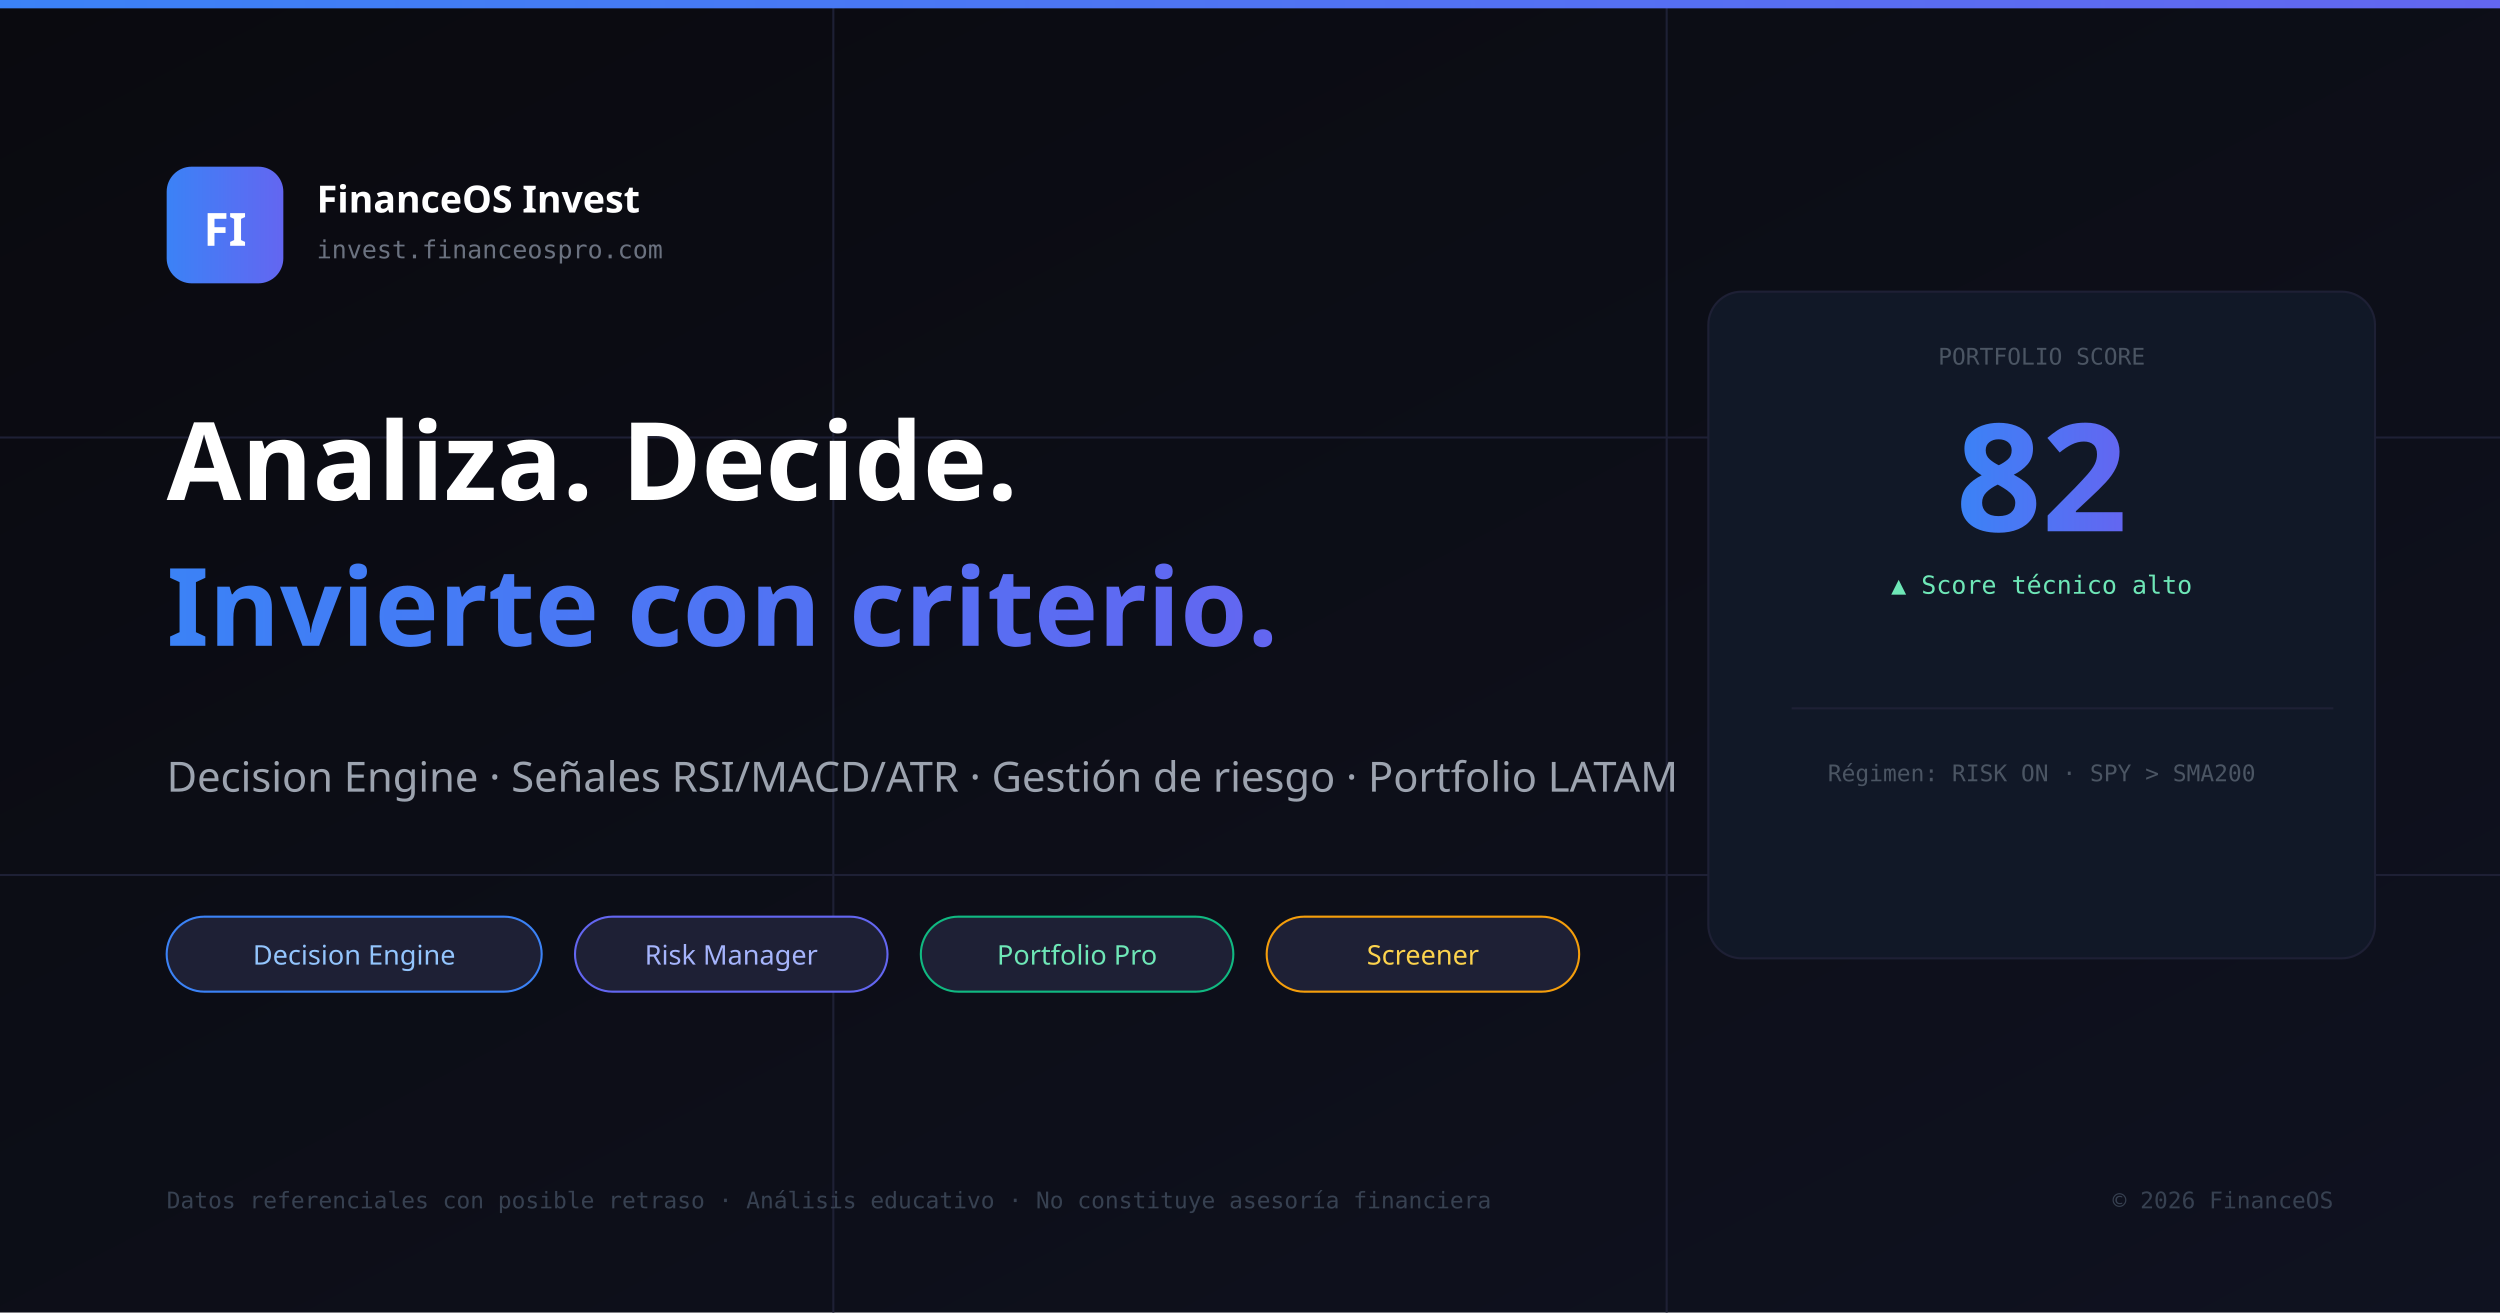
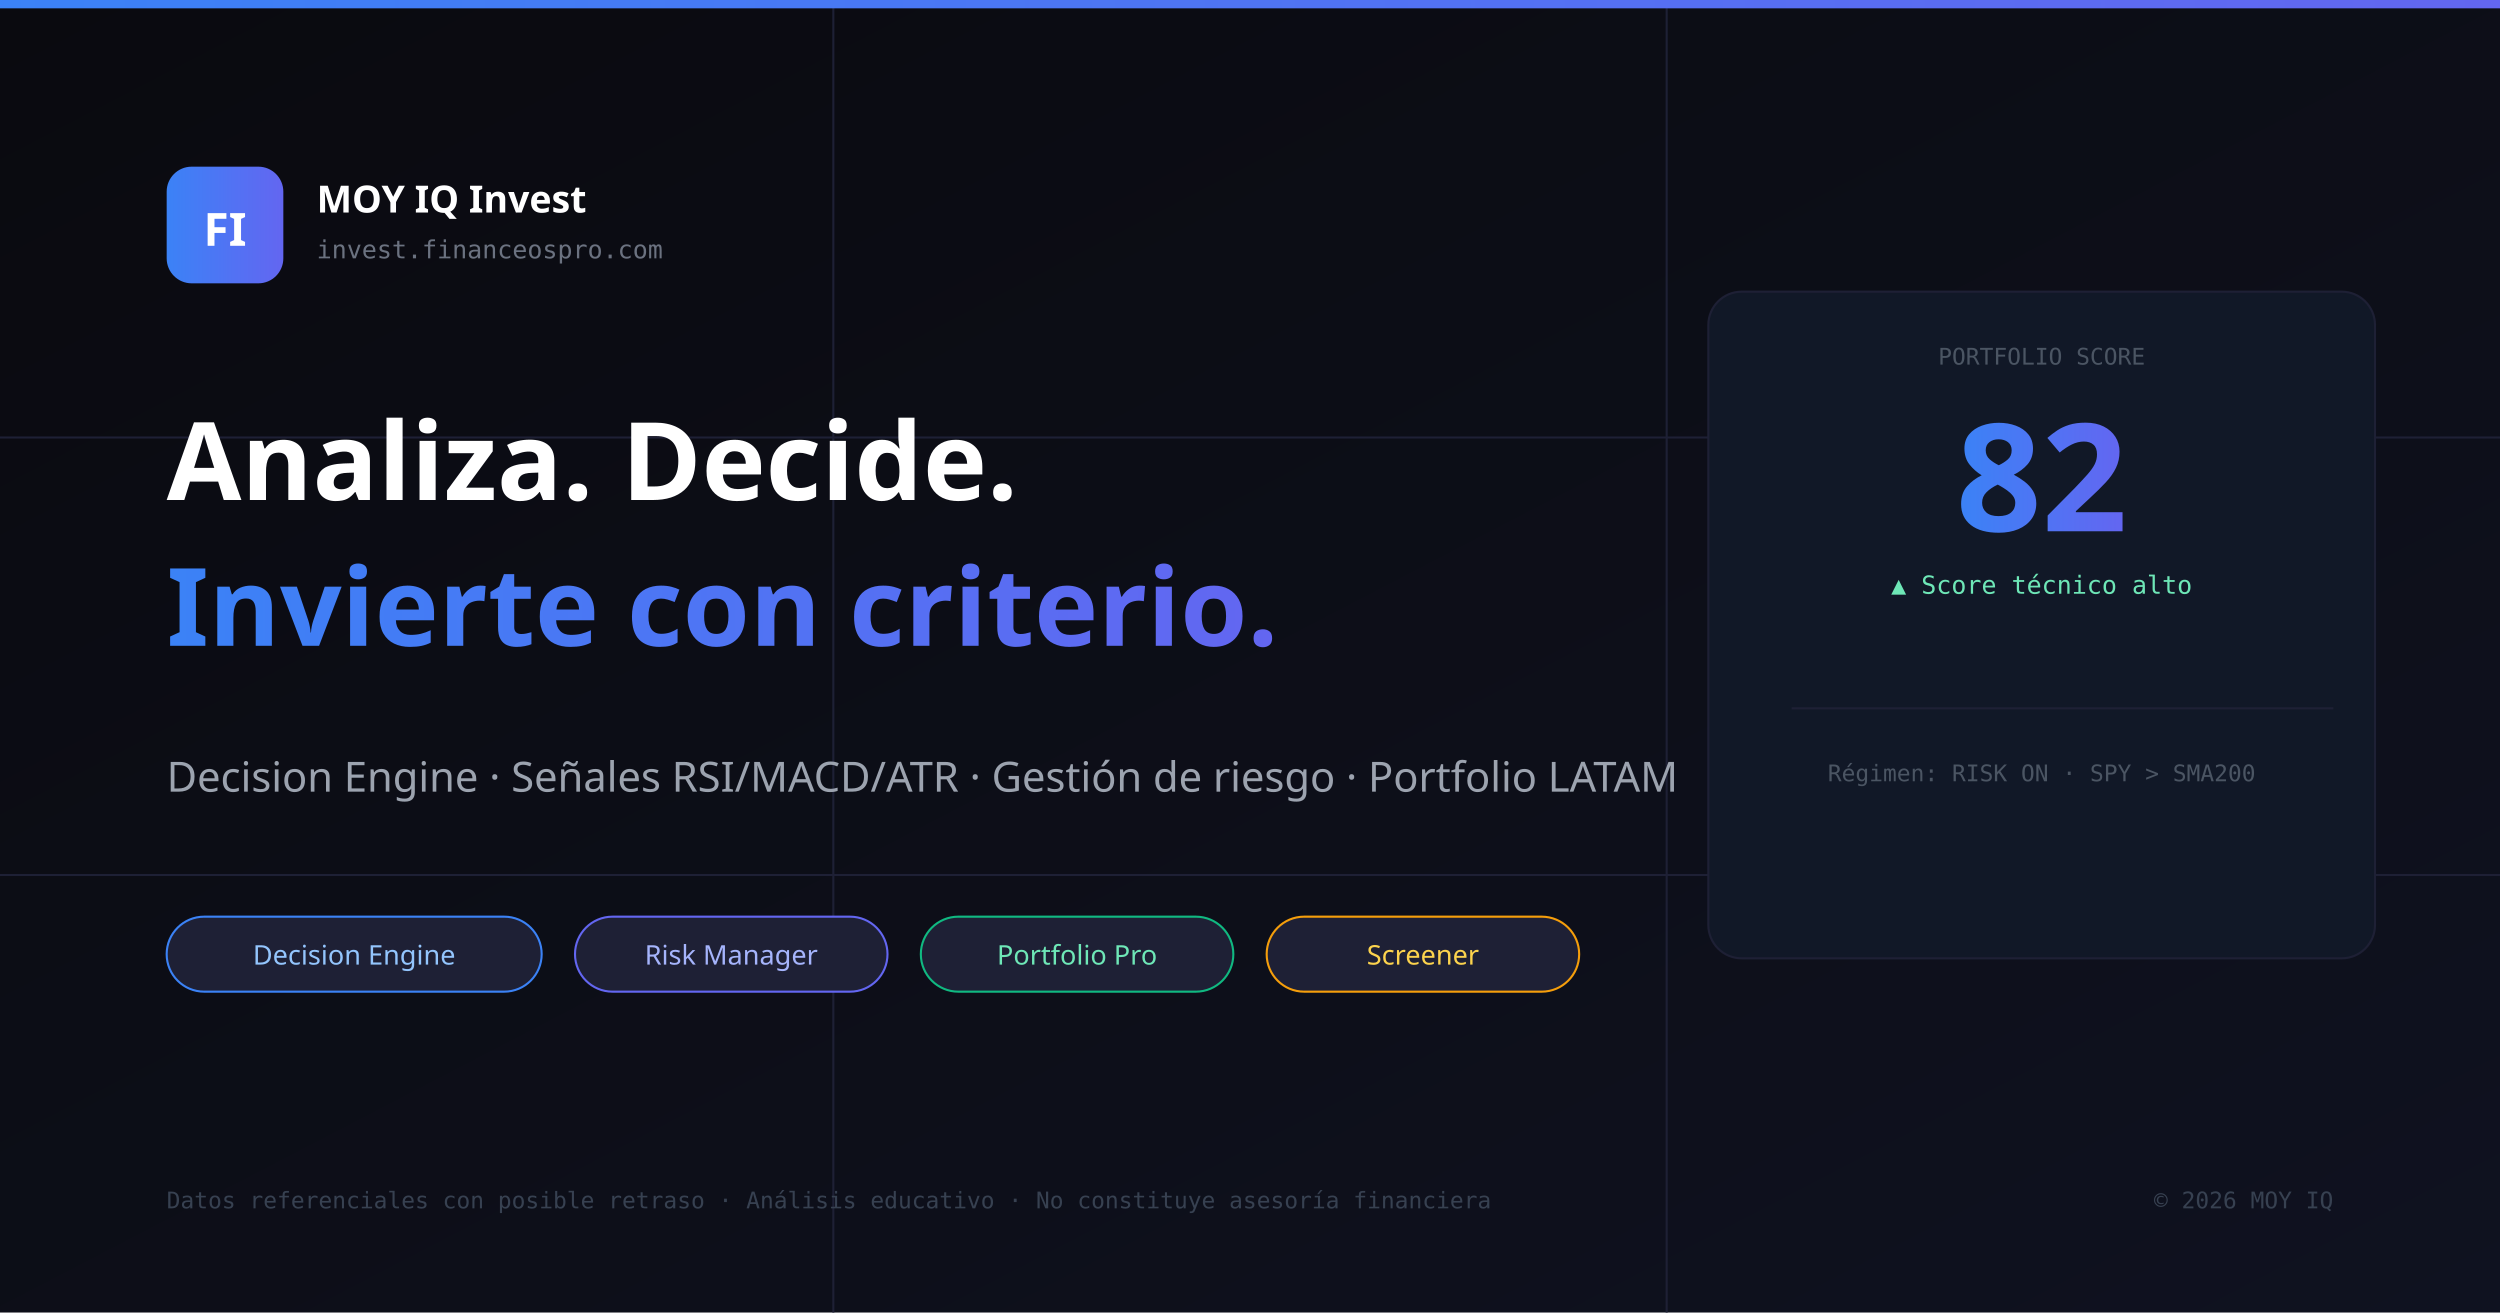
<svg xmlns="http://www.w3.org/2000/svg" width="1200" height="630" viewBox="0 0 1200 630">
  <defs>
    <linearGradient id="bg" x1="0" y1="0" x2="1" y2="1">
      <stop offset="0%" stop-color="#0a0a0f" />
      <stop offset="100%" stop-color="#0f1220" />
    </linearGradient>
    <linearGradient id="accent" x1="0" y1="0" x2="1" y2="0">
      <stop offset="0%" stop-color="#3b82f6" />
      <stop offset="100%" stop-color="#6366f1" />
    </linearGradient>
  </defs>
  <rect width="1200" height="630" fill="url(#bg)" />
  <line x1="0" y1="210" x2="1200" y2="210" stroke="#1e2035" stroke-width="1" />
  <line x1="0" y1="420" x2="1200" y2="420" stroke="#1e2035" stroke-width="1" />
  <line x1="400" y1="0" x2="400" y2="630" stroke="#1e2035" stroke-width="1" />
  <line x1="800" y1="0" x2="800" y2="630" stroke="#1e2035" stroke-width="1" />
  <rect x="0" y="0" width="1200" height="4" fill="url(#accent)" />
  <rect x="80" y="80" width="56" height="56" rx="12" fill="url(#accent)" />
  <text x="108" y="118" font-family="system-ui,sans-serif" font-size="22" font-weight="800" fill="white" text-anchor="middle">FI</text>
-   <text x="152" y="102" font-family="system-ui,sans-serif" font-size="18" font-weight="700" fill="white">FinanceOS Invest</text>
+   <text x="152" y="102" font-family="system-ui,sans-serif" font-size="18" font-weight="700" fill="white">MOY IQ Invest</text>
  <text x="152" y="124" font-family="monospace" font-size="12" fill="#6b7280">invest.financeospro.com</text>
  <text x="80" y="240" font-family="system-ui,sans-serif" font-size="52" font-weight="800" fill="white">Analiza. Decide.</text>
  <text x="80" y="310" font-family="system-ui,sans-serif" font-size="52" font-weight="800" fill="url(#accent)">Invierte con criterio.</text>
  <text x="80" y="380" font-family="system-ui,sans-serif" font-size="20" fill="#9ca3af">Decision Engine · Señales RSI/MACD/ATR · Gestión de riesgo · Portfolio LATAM</text>
  <rect x="80" y="440" width="180" height="36" rx="18" fill="#1e2035" stroke="#3b82f6" stroke-width="1" />
  <text x="170" y="463" font-family="system-ui,sans-serif" font-size="13" fill="#93c5fd" text-anchor="middle">Decision Engine</text>
  <rect x="276" y="440" width="150" height="36" rx="18" fill="#1e2035" stroke="#6366f1" stroke-width="1" />
  <text x="351" y="463" font-family="system-ui,sans-serif" font-size="13" fill="#a5b4fc" text-anchor="middle">Risk Manager</text>
  <rect x="442" y="440" width="150" height="36" rx="18" fill="#1e2035" stroke="#10b981" stroke-width="1" />
  <text x="517" y="463" font-family="system-ui,sans-serif" font-size="13" fill="#6ee7b7" text-anchor="middle">Portfolio Pro</text>
  <rect x="608" y="440" width="150" height="36" rx="18" fill="#1e2035" stroke="#f59e0b" stroke-width="1" />
  <text x="683" y="463" font-family="system-ui,sans-serif" font-size="13" fill="#fcd34d" text-anchor="middle">Screener</text>
  <rect x="820" y="140" width="320" height="320" rx="16" fill="#111827" stroke="#1e2035" stroke-width="1" />
  <text x="980" y="175" font-family="monospace" font-size="11" fill="#4b5563" text-anchor="middle">PORTFOLIO SCORE</text>
  <text x="980" y="255" font-family="system-ui,sans-serif" font-size="72" font-weight="800" fill="url(#accent)" text-anchor="middle">82</text>
  <text x="980" y="285" font-family="monospace" font-size="12" fill="#6ee7b7" text-anchor="middle">▲ Score técnico alto</text>
  <line x1="860" y1="340" x2="1120" y2="340" stroke="#1e2035" stroke-width="1" />
  <text x="980" y="375" font-family="monospace" font-size="11" fill="#4b5563" text-anchor="middle">Régimen: RISK ON · SPY &gt; SMA200</text>
  <text x="80" y="580" font-family="monospace" font-size="11" fill="#374151">Datos referenciales con posible retraso · Análisis educativo · No constituye asesoría financiera</text>
-   <text x="1120" y="580" font-family="monospace" font-size="11" fill="#374151" text-anchor="end">© 2026 FinanceOS</text>
+   <text x="1120" y="580" font-family="monospace" font-size="11" fill="#374151" text-anchor="end">© 2026 MOY IQ</text>
</svg>
